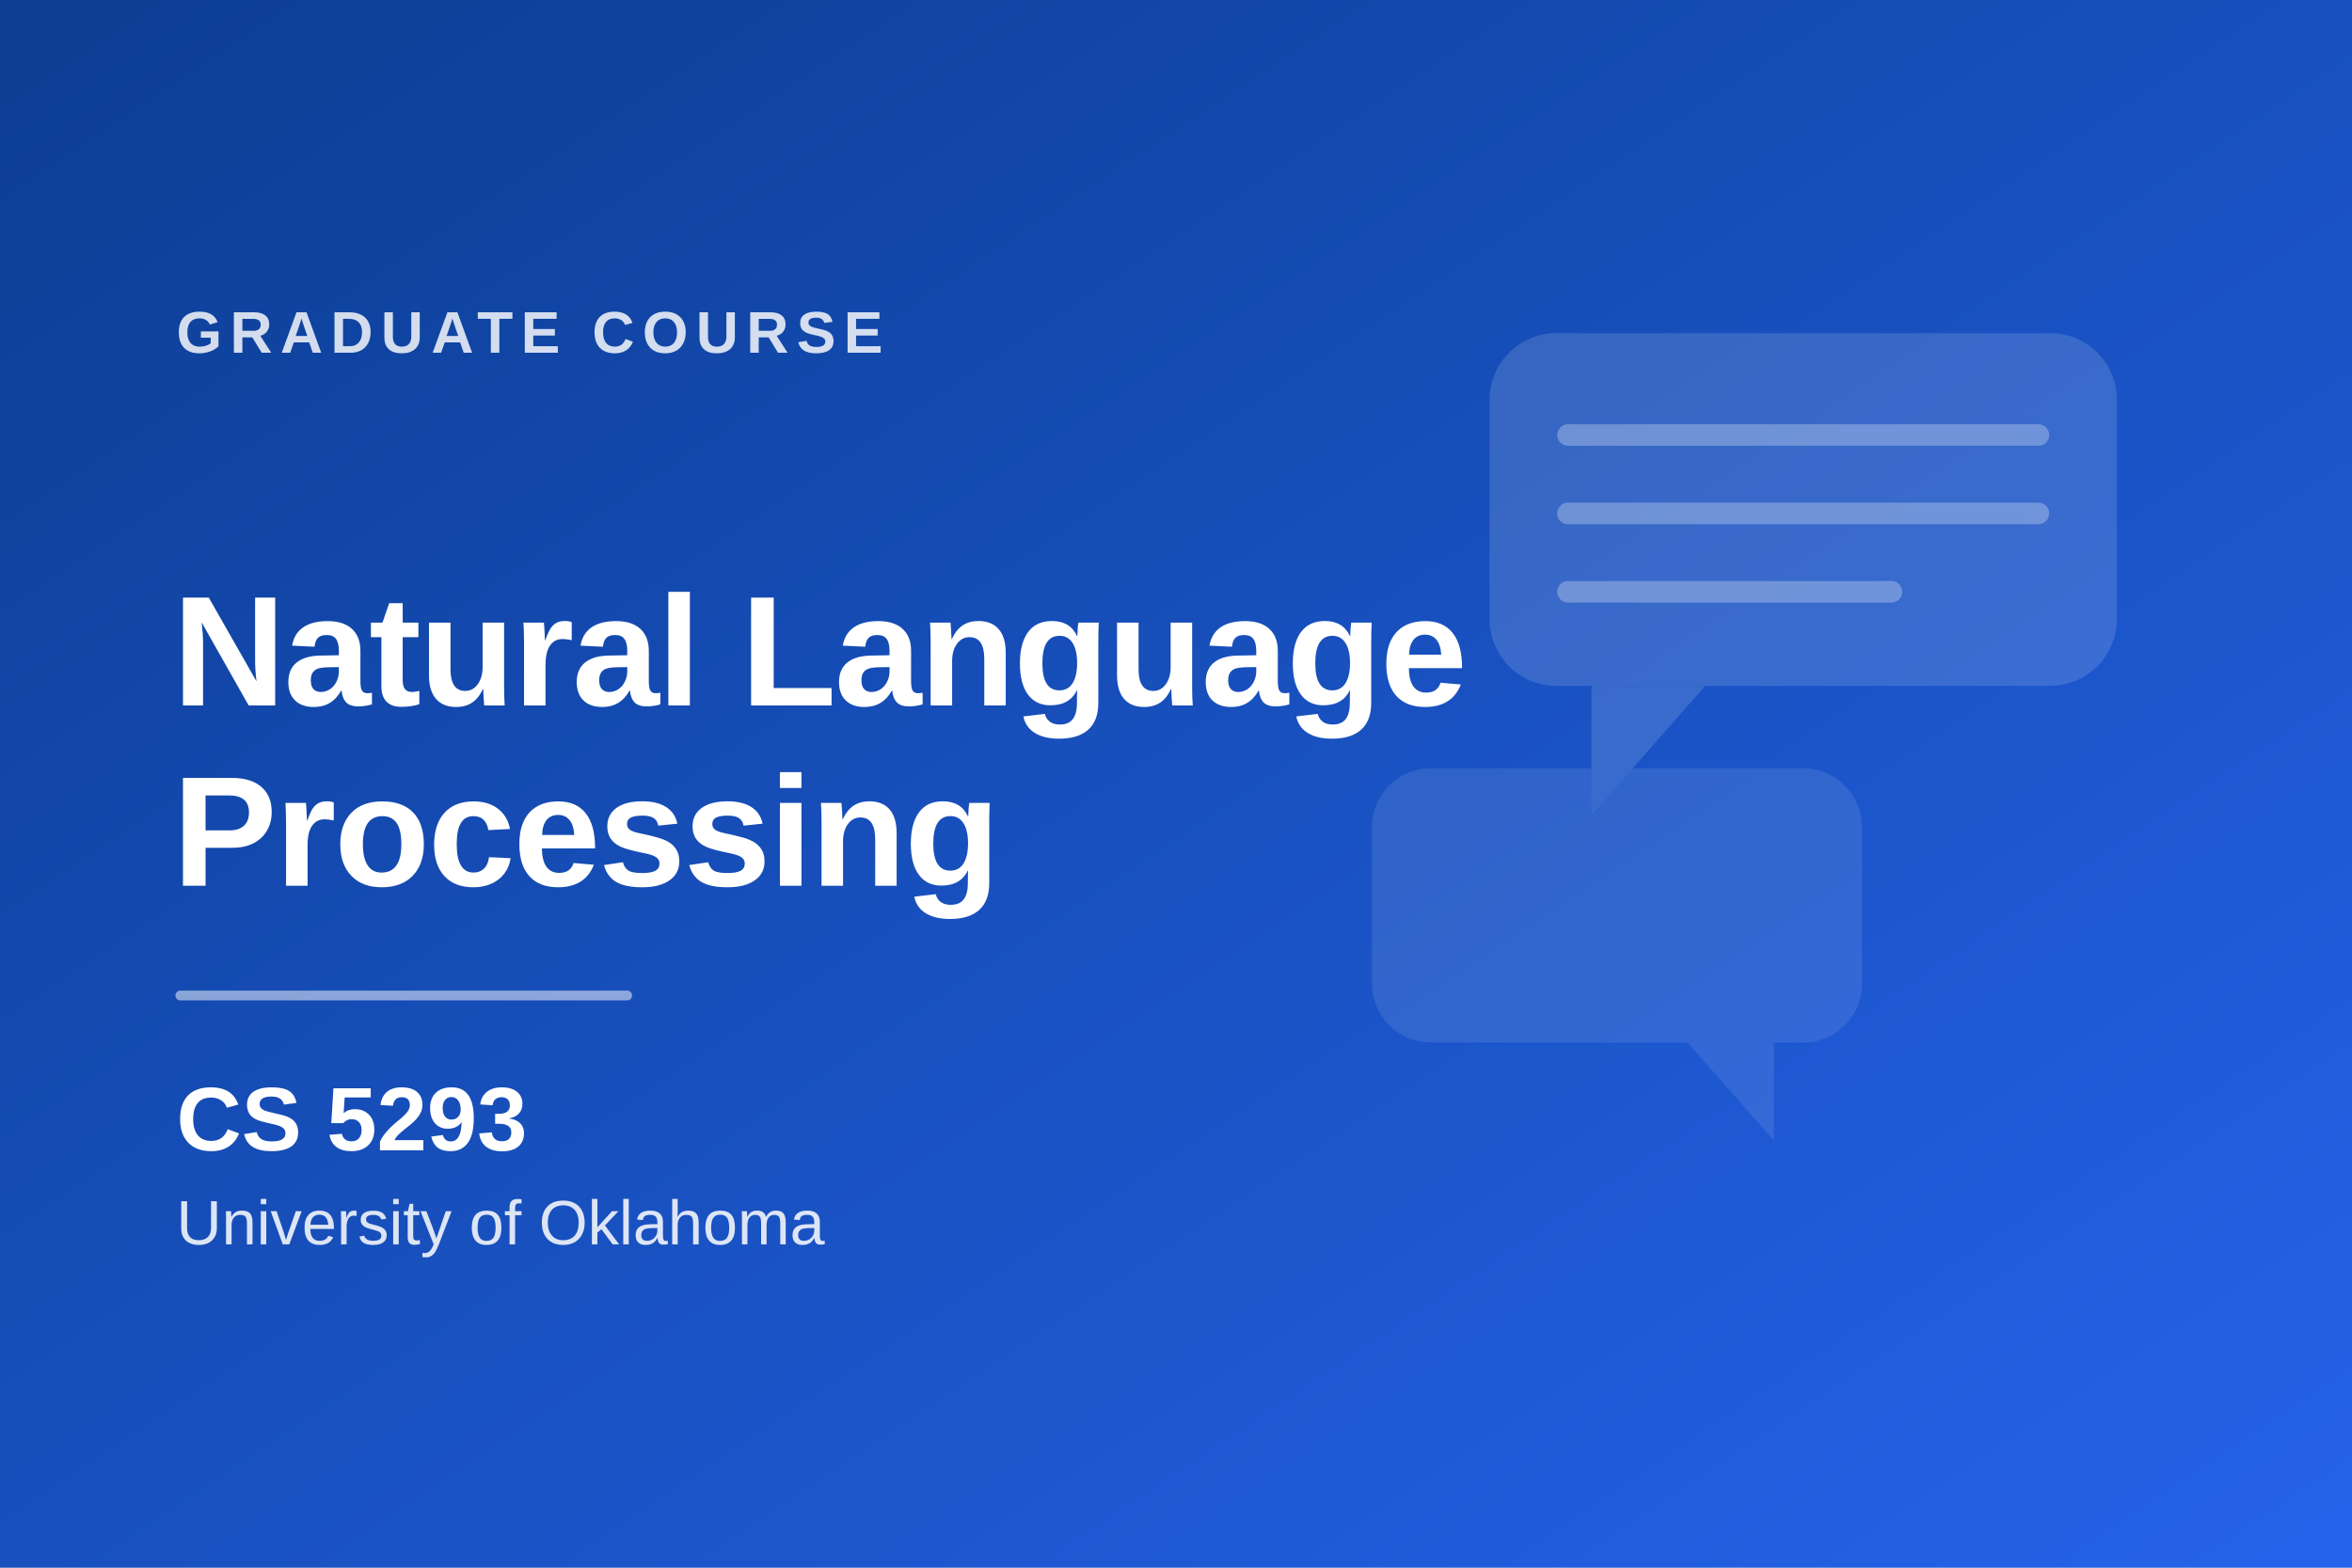
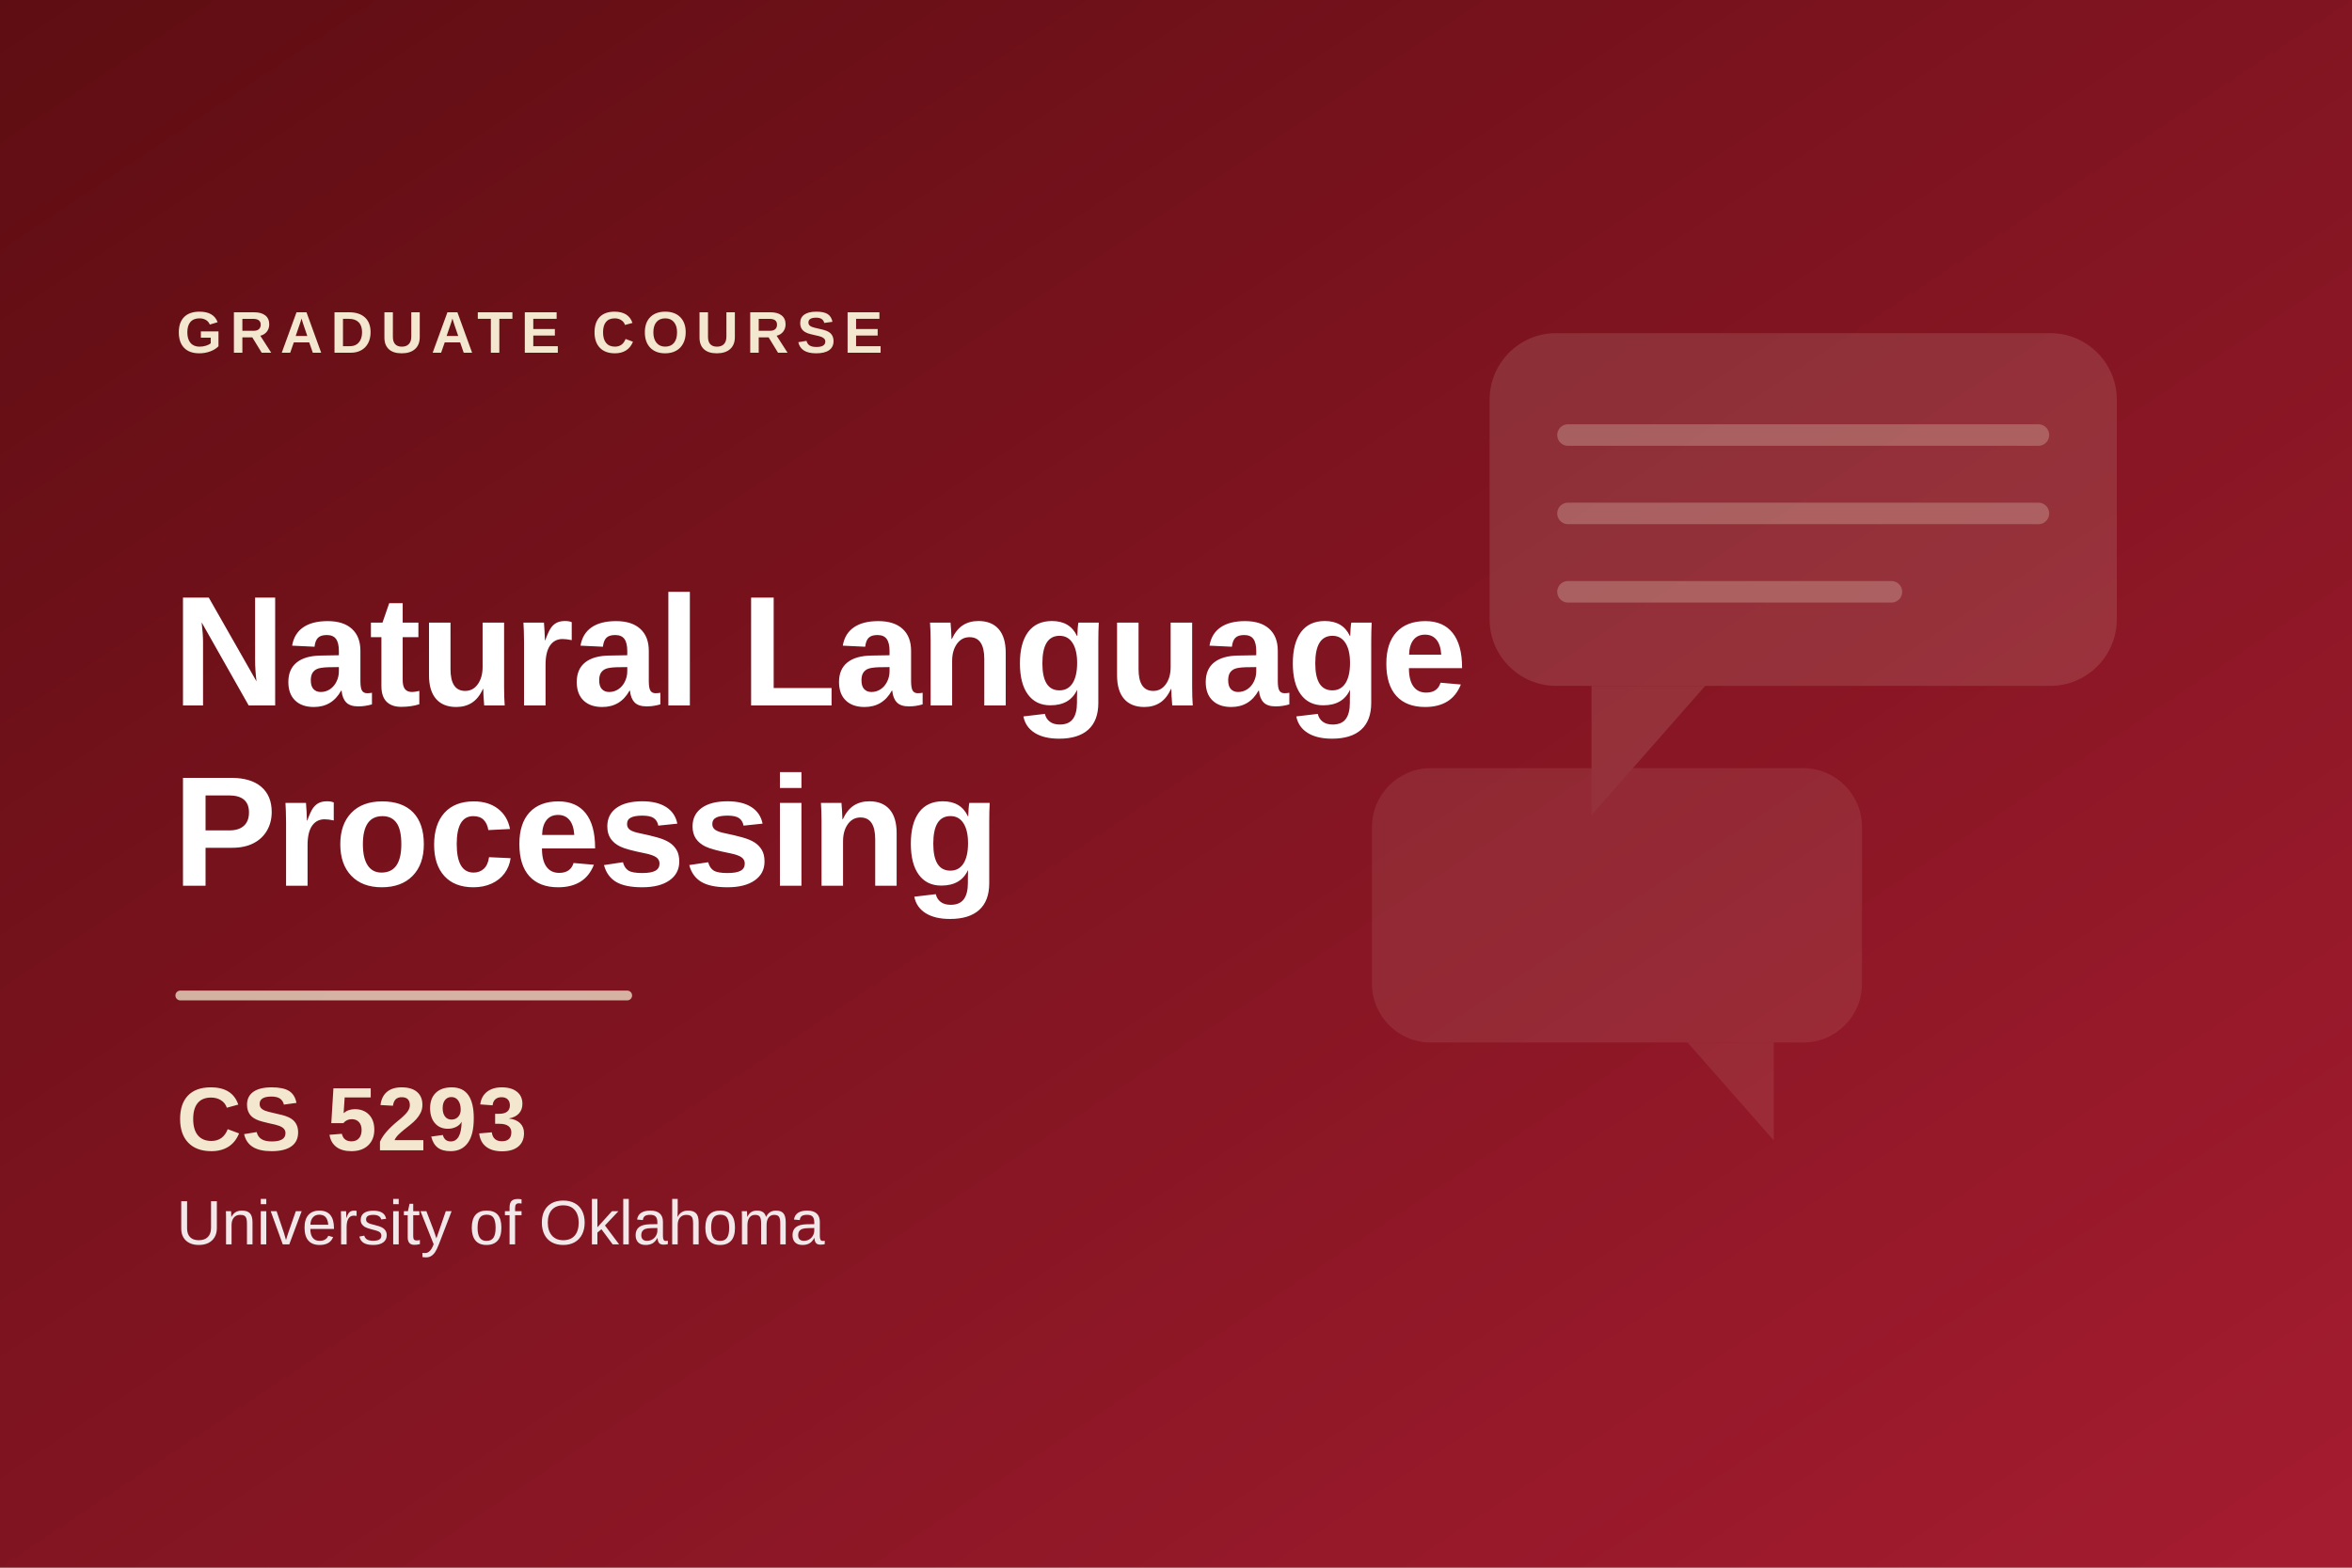
<svg xmlns="http://www.w3.org/2000/svg" viewBox="0 0 1200 800" font-family="'Helvetica Neue', Arial, sans-serif">
  <defs>
    <linearGradient id="g" x1="0" y1="0" x2="1" y2="1">
-       <stop offset="0" stop-color="#0b3d91" />
-       <stop offset="1" stop-color="#2563eb" />
+       <stop offset="0" stop-color="#5e0d12" />
+       <stop offset="1" stop-color="#a51c30" />
    </linearGradient>
  </defs>
  <rect width="1200" height="800" fill="url(#g)" />
-   <g opacity="0.14" fill="#ffffff">
+   <g opacity="0.13" fill="#f3e7cf">
    <rect x="760" y="170" width="320" height="180" rx="34" />
    <path d="M812 350 l0 66 l58 -66 z" />
    <rect x="700" y="392" width="250" height="140" rx="30" opacity="0.7" />
    <path d="M905 532 l0 50 l-44 -50 z" opacity="0.7" />
  </g>
-   <g opacity="0.28" stroke="#ffffff" stroke-width="11" stroke-linecap="round">
+   <g opacity="0.26" stroke="#f3e7cf" stroke-width="11" stroke-linecap="round">
    <line x1="800" y1="222" x2="1040" y2="222" />
    <line x1="800" y1="262" x2="1040" y2="262" />
    <line x1="800" y1="302" x2="965" y2="302" />
  </g>
-   <text x="90" y="180" fill="#ffffff" fill-opacity="0.82" font-size="30" font-weight="600" letter-spacing="4">GRADUATE COURSE</text>
+   <text x="90" y="180" fill="#f3e7cf" font-size="30" font-weight="600" letter-spacing="4">GRADUATE COURSE</text>
  <text x="88" y="360" fill="#ffffff" font-size="80" font-weight="800" letter-spacing="-1">Natural Language</text>
  <text x="88" y="452" fill="#ffffff" font-size="80" font-weight="800" letter-spacing="-1">Processing</text>
-   <line x1="92" y1="508" x2="320" y2="508" stroke="#ffffff" stroke-opacity="0.5" stroke-width="5" stroke-linecap="round" />
-   <text x="90" y="587" fill="#ffffff" font-size="46" font-weight="700">CS 5293</text>
-   <text x="90" y="635" fill="#ffffff" fill-opacity="0.85" font-size="32" font-weight="500">University of Oklahoma</text>
+   <line x1="92" y1="508" x2="320" y2="508" stroke="#f3e7cf" stroke-opacity="0.75" stroke-width="5" stroke-linecap="round" />
+   <text x="90" y="587" fill="#f3e7cf" font-size="46" font-weight="700">CS 5293</text>
+   <text x="90" y="635" fill="#ffffff" fill-opacity="0.9" font-size="32" font-weight="500">University of Oklahoma</text>
</svg>
